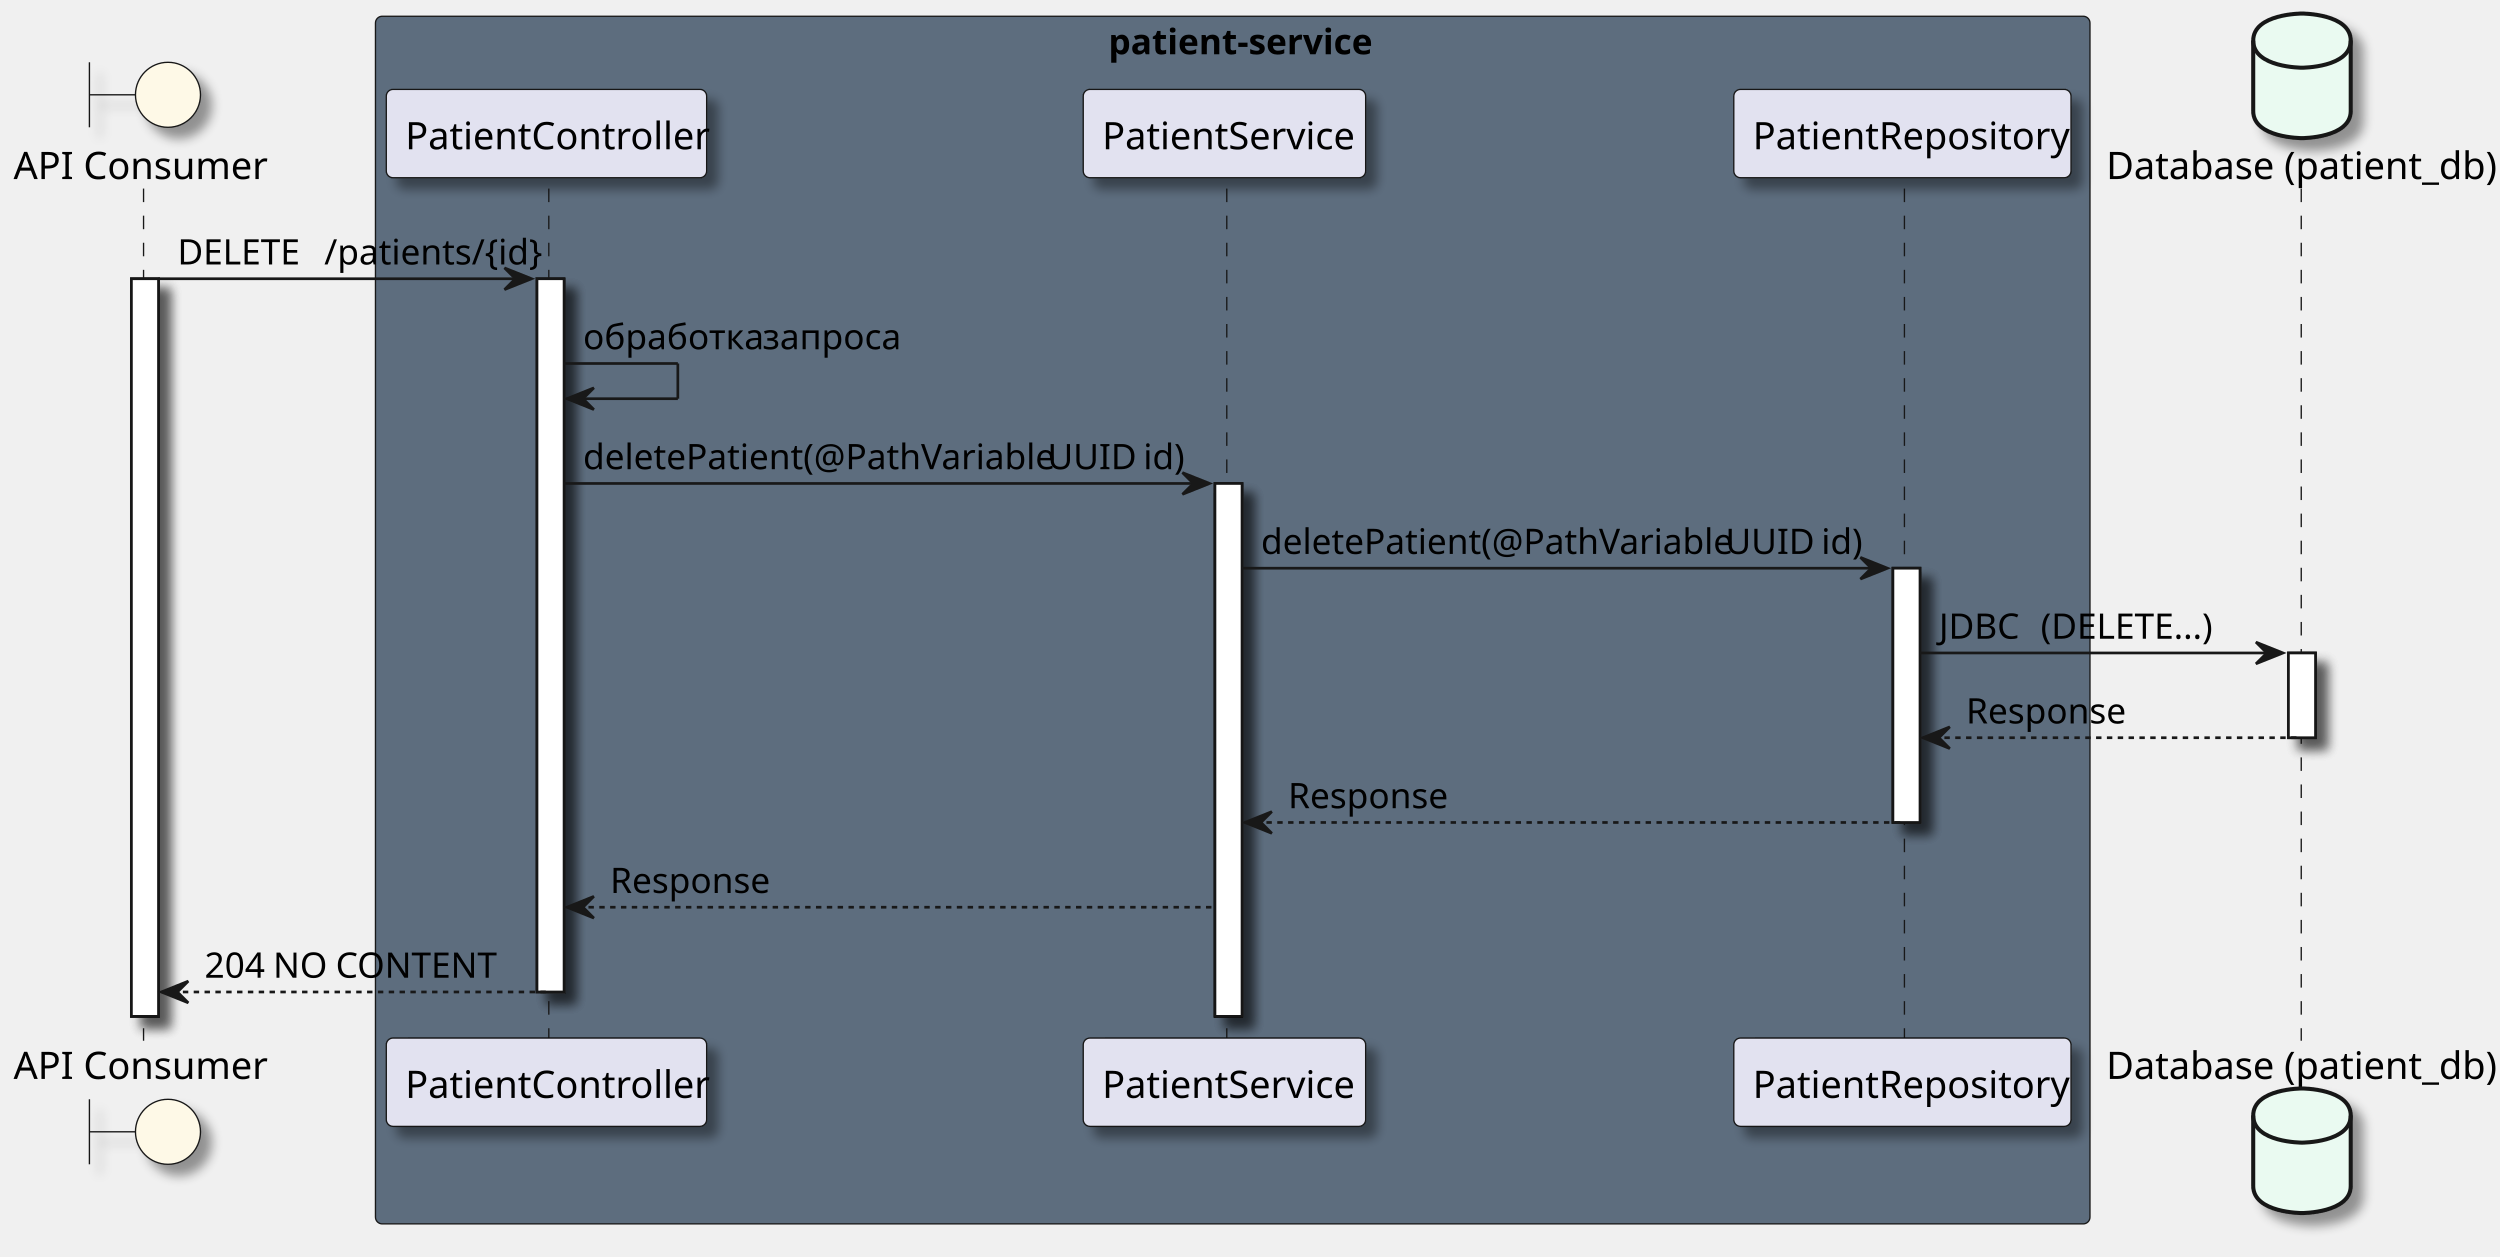
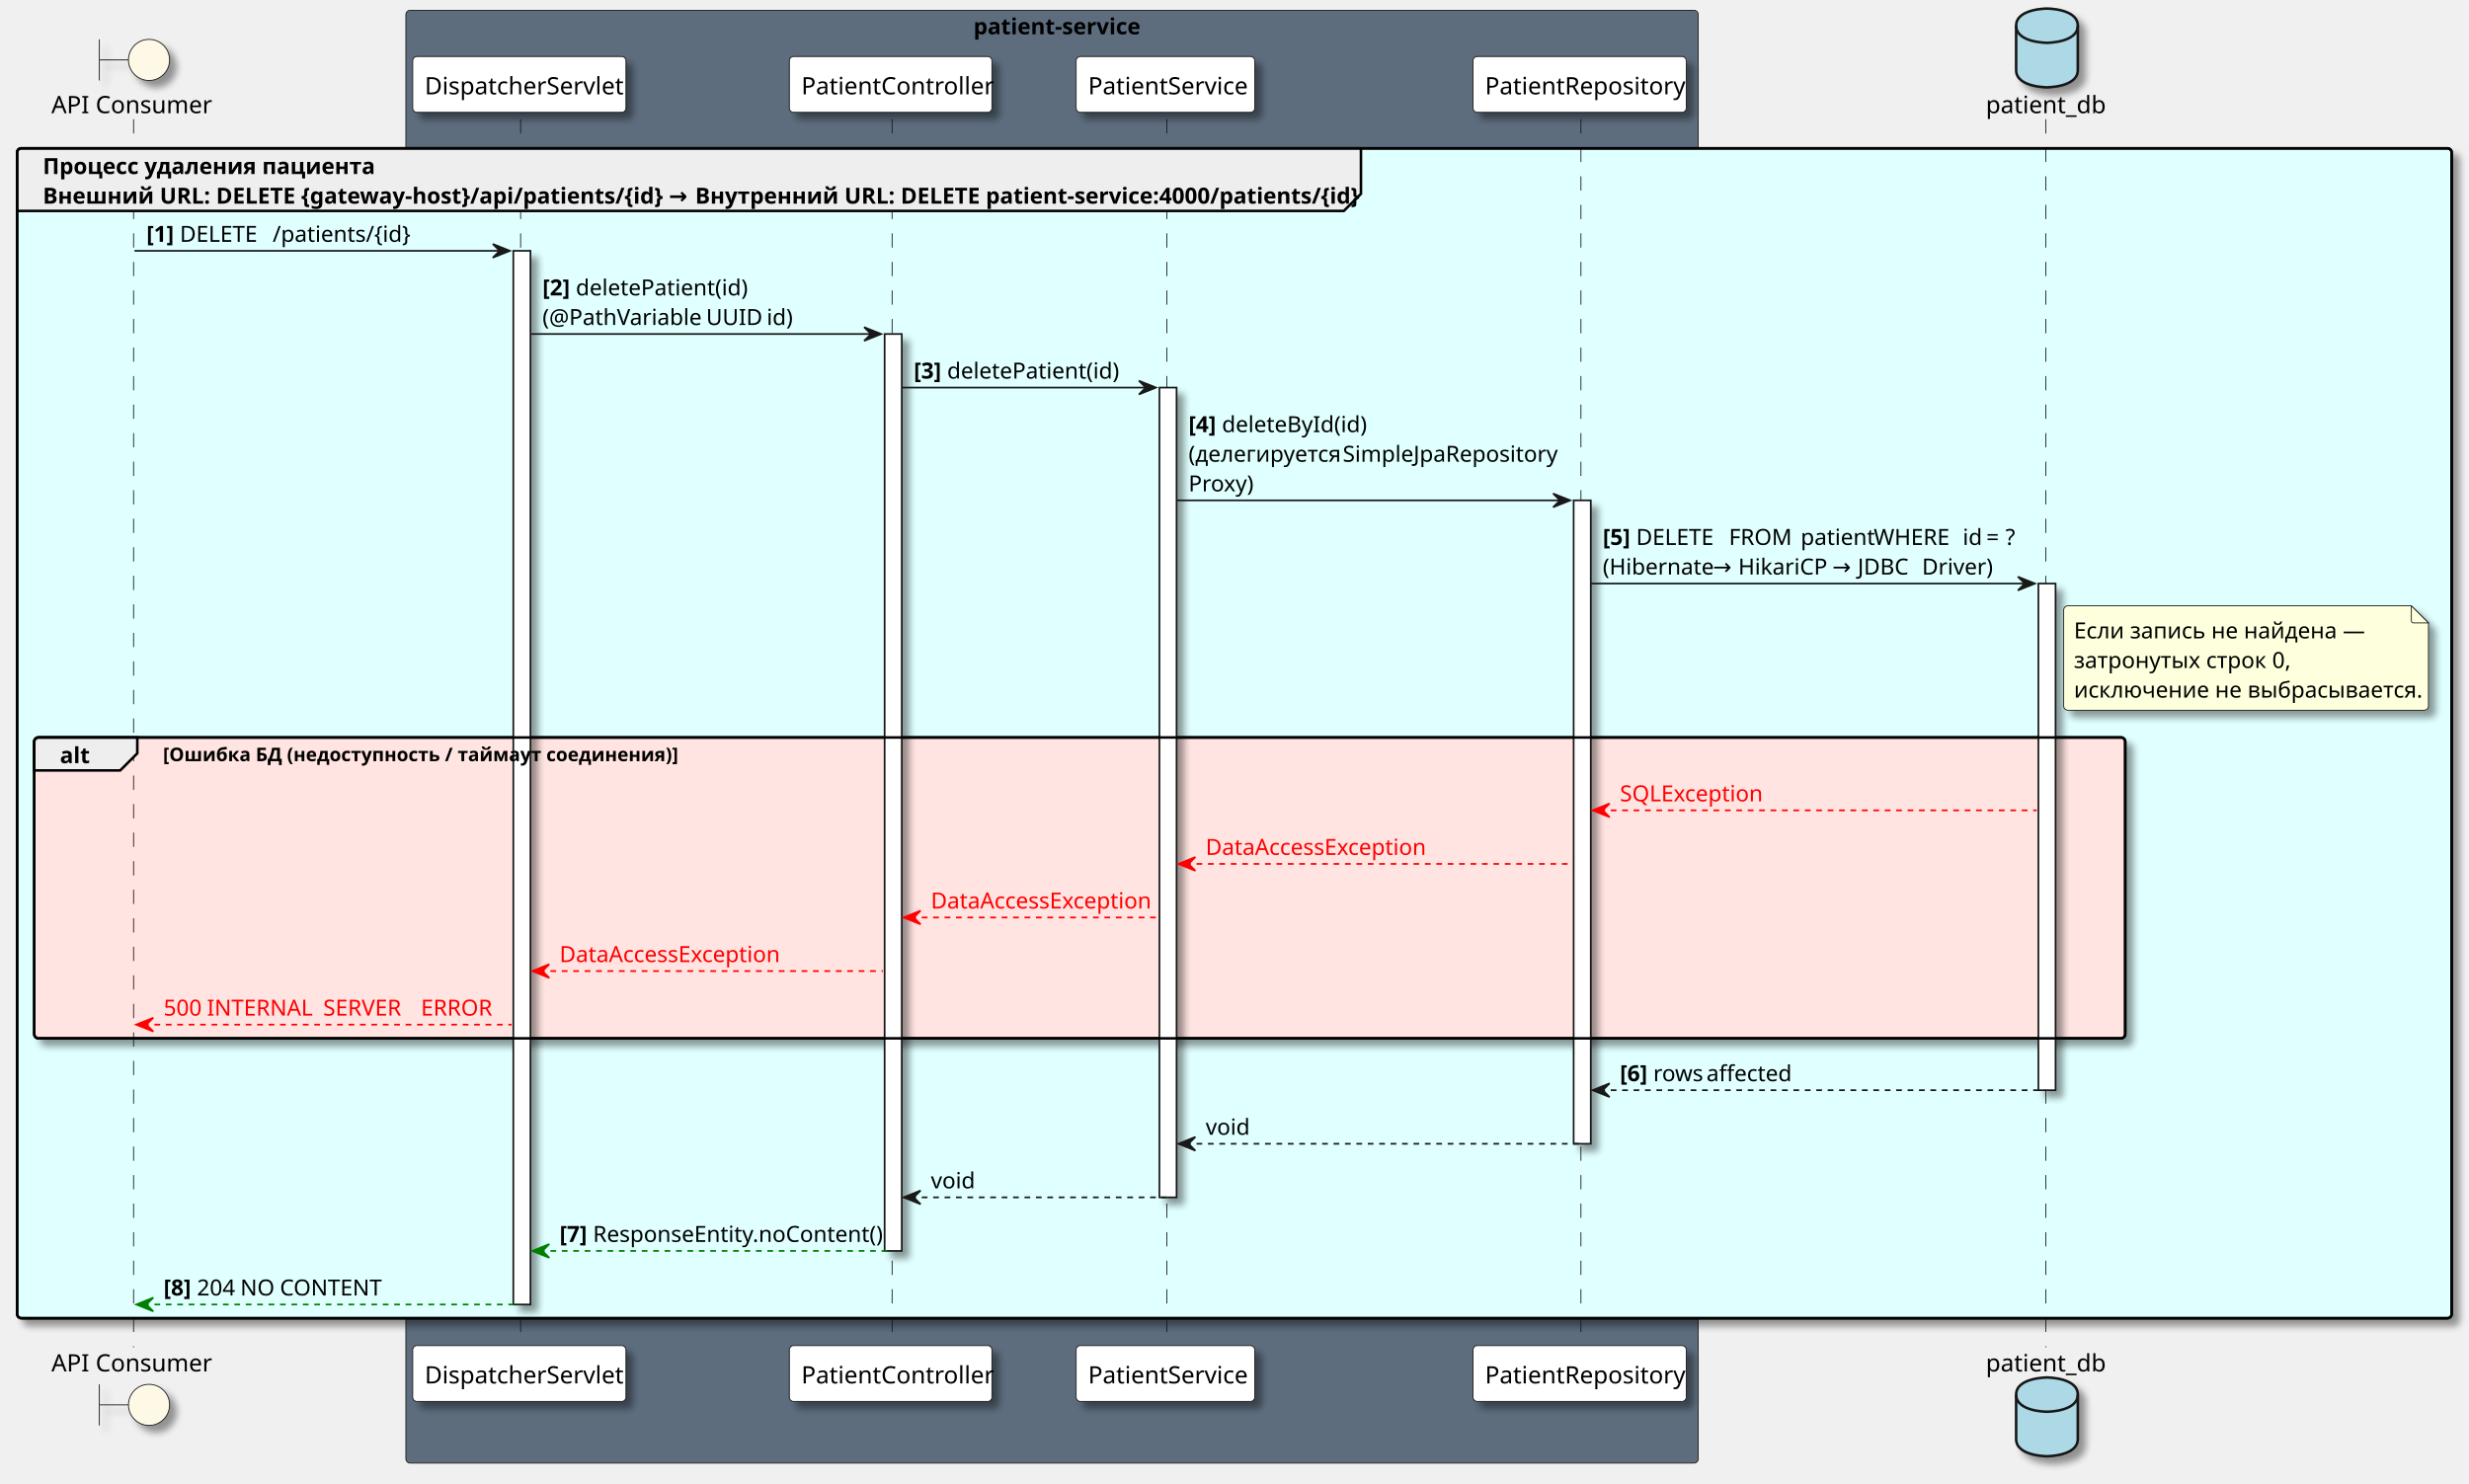
- <svg xmlns="http://www.w3.org/2000/svg" contentStyleType="text/css" height="464px" preserveAspectRatio="none" style="width:923px;height:464px;background:#FFFFFF;" version="1.1" viewBox="0 0 923 464" width="923px" zoomAndPan="magnify">
+ <svg xmlns="http://www.w3.org/2000/svg" contentStyleType="text/css" height="520.2px" preserveAspectRatio="none" style="width:865px;height:520px;background:#FFFFFF;" version="1.1" viewBox="0 0 865 520" width="865.8px" zoomAndPan="magnify">
  <defs>
-     <filter height="300%" id="fny48k5fad1ir" width="300%" x="-1" y="-1">
-       <feGaussianBlur result="blurOut" stdDeviation="2.0" />
+     <filter height="300%" id="f1sd7myc9vm8su" width="300%" x="-1" y="-1">
+       <feGaussianBlur result="blurOut" stdDeviation="1.2" />
      <feColorMatrix in="blurOut" result="blurOut2" type="matrix" values="0 0 0 0 0 0 0 0 0 0 0 0 0 0 0 0 0 0 .4 0" />
-       <feOffset dx="4.0" dy="4.0" in="blurOut2" result="blurOut3" />
+       <feOffset dx="2.4" dy="2.4" in="blurOut2" result="blurOut3" />
      <feBlend in="SourceGraphic" in2="blurOut3" mode="normal" />
    </filter>
  </defs>
  <g>
-     <rect fill="#5D6D7E" height="445.861" rx="2.5" ry="2.5" style="stroke:#181818;stroke-width:0.5;" width="632.999" x="138.62" y="6" />
-     <text fill="#000000" font-family="sans-serif" font-size="13" font-weight="bold" lengthAdjust="spacing" textLength="91.762" x="409.238" y="20.028">patient-service</text>
-     <rect fill="#FFFFFF" filter="url(#fny48k5fad1ir)" height="272.328" style="stroke:#181818;stroke-width:1.0;" width="10" x="48.517" y="102.912" />
-     <rect fill="#FFFFFF" filter="url(#fny48k5fad1ir)" height="263.328" style="stroke:#181818;stroke-width:1.0;" width="10" x="198.258" y="102.912" />
-     <rect fill="#FFFFFF" filter="url(#fny48k5fad1ir)" height="196.746" style="stroke:#181818;stroke-width:1.0;" width="10" x="448.562" y="178.494" />
-     <rect fill="#FFFFFF" filter="url(#fny48k5fad1ir)" height="93.873" style="stroke:#181818;stroke-width:1.0;" width="10" x="698.867" y="209.785" />
-     <rect fill="#FFFFFF" filter="url(#fny48k5fad1ir)" height="31.291" style="stroke:#181818;stroke-width:1.0;" width="10" x="844.887" y="241.076" />
-     <line style="stroke:#181818;stroke-width:0.5;stroke-dasharray:5.0,5.0;" x1="53" x2="53" y1="69.621" y2="384.24" />
-     <line style="stroke:#181818;stroke-width:0.5;stroke-dasharray:5.0,5.0;" x1="202.62" x2="202.62" y1="69.621" y2="384.24" />
-     <line style="stroke:#181818;stroke-width:0.5;stroke-dasharray:5.0,5.0;" x1="452.928" x2="452.928" y1="69.621" y2="384.24" />
-     <line style="stroke:#181818;stroke-width:0.5;stroke-dasharray:5.0,5.0;" x1="703.116" x2="703.116" y1="69.621" y2="384.24" />
-     <line style="stroke:#181818;stroke-width:0.5;stroke-dasharray:5.0,5.0;" x1="849.619" x2="849.619" y1="69.621" y2="384.24" />
-     <text fill="#000000" font-family="sans-serif" font-size="14" lengthAdjust="spacing" textLength="91.034" x="5" y="66.107">API Consumer</text>
-     <path d="M33.017,23 L33.017,47 M33.017,35 L50.017,35 " fill="none" filter="url(#fny48k5fad1ir)" style="stroke:#181818;stroke-width:0.5;" />
-     <ellipse cx="62.017" cy="35" fill="#FEF9E7" filter="url(#fny48k5fad1ir)" rx="12" ry="12" style="stroke:#181818;stroke-width:0.5;" />
-     <text fill="#000000" font-family="sans-serif" font-size="14" lengthAdjust="spacing" textLength="91.034" x="5" y="398.348">API Consumer</text>
-     <path d="M33.017,405.861 L33.017,429.861 M33.017,417.861 L50.017,417.861 " fill="none" filter="url(#fny48k5fad1ir)" style="stroke:#181818;stroke-width:0.5;" />
-     <ellipse cx="62.017" cy="417.861" fill="#FEF9E7" filter="url(#fny48k5fad1ir)" rx="12" ry="12" style="stroke:#181818;stroke-width:0.5;" />
-     <rect fill="#E2E2F0" filter="url(#fny48k5fad1ir)" height="32.621" rx="2.5" ry="2.5" style="stroke:#181818;stroke-width:0.5;" width="118.275" x="142.62" y="33" />
-     <text fill="#000000" font-family="sans-serif" font-size="14" lengthAdjust="spacing" textLength="104.275" x="149.62" y="55.107">PatientController</text>
-     <rect fill="#E2E2F0" filter="url(#fny48k5fad1ir)" height="32.621" rx="2.5" ry="2.5" style="stroke:#181818;stroke-width:0.5;" width="118.275" x="142.62" y="383.24" />
-     <text fill="#000000" font-family="sans-serif" font-size="14" lengthAdjust="spacing" textLength="104.275" x="149.62" y="405.348">PatientController</text>
-     <rect fill="#E2E2F0" filter="url(#fny48k5fad1ir)" height="32.621" rx="2.5" ry="2.5" style="stroke:#181818;stroke-width:0.5;" width="104.269" x="399.928" y="33" />
-     <text fill="#000000" font-family="sans-serif" font-size="14" lengthAdjust="spacing" textLength="90.269" x="406.928" y="55.107">PatientService</text>
-     <rect fill="#E2E2F0" filter="url(#fny48k5fad1ir)" height="32.621" rx="2.5" ry="2.5" style="stroke:#181818;stroke-width:0.5;" width="104.269" x="399.928" y="383.24" />
-     <text fill="#000000" font-family="sans-serif" font-size="14" lengthAdjust="spacing" textLength="90.269" x="406.928" y="405.348">PatientService</text>
-     <rect fill="#E2E2F0" filter="url(#fny48k5fad1ir)" height="32.621" rx="2.5" ry="2.5" style="stroke:#181818;stroke-width:0.5;" width="124.503" x="640.116" y="33" />
-     <text fill="#000000" font-family="sans-serif" font-size="14" lengthAdjust="spacing" textLength="110.503" x="647.116" y="55.107">PatientRepository</text>
-     <rect fill="#E2E2F0" filter="url(#fny48k5fad1ir)" height="32.621" rx="2.5" ry="2.5" style="stroke:#181818;stroke-width:0.5;" width="124.503" x="640.116" y="383.24" />
-     <text fill="#000000" font-family="sans-serif" font-size="14" lengthAdjust="spacing" textLength="110.503" x="647.116" y="405.348">PatientRepository</text>
-     <text fill="#000000" font-family="sans-serif" font-size="14" lengthAdjust="spacing" textLength="138.537" x="777.619" y="66.107">Database (patient_db)</text>
-     <path d="M831.887,15 C831.887,5 849.887,5 849.887,5 C849.887,5 867.887,5 867.887,15 L867.887,41 C867.887,51 849.887,51 849.887,51 C849.887,51 831.887,51 831.887,41 L831.887,15 " fill="#EAFAF1" filter="url(#fny48k5fad1ir)" style="stroke:#181818;stroke-width:1.5;" />
-     <path d="M831.887,15 C831.887,25 849.887,25 849.887,25 C849.887,25 867.887,25 867.887,15 " fill="none" style="stroke:#181818;stroke-width:1.5;" />
-     <text fill="#000000" font-family="sans-serif" font-size="14" lengthAdjust="spacing" textLength="138.537" x="777.619" y="398.348">Database (patient_db)</text>
-     <path d="M831.887,411.861 C831.887,401.861 849.887,401.861 849.887,401.861 C849.887,401.861 867.887,401.861 867.887,411.861 L867.887,437.861 C867.887,447.861 849.887,447.861 849.887,447.861 C849.887,447.861 831.887,447.861 831.887,437.861 L831.887,411.861 " fill="#EAFAF1" filter="url(#fny48k5fad1ir)" style="stroke:#181818;stroke-width:1.5;" />
-     <path d="M831.887,411.861 C831.887,421.861 849.887,421.861 849.887,421.861 C849.887,421.861 867.887,421.861 867.887,411.861 " fill="none" style="stroke:#181818;stroke-width:1.5;" />
-     <rect fill="#FFFFFF" filter="url(#fny48k5fad1ir)" height="272.328" style="stroke:#181818;stroke-width:1.0;" width="10" x="48.517" y="102.912" />
-     <rect fill="#FFFFFF" filter="url(#fny48k5fad1ir)" height="263.328" style="stroke:#181818;stroke-width:1.0;" width="10" x="198.258" y="102.912" />
-     <rect fill="#FFFFFF" filter="url(#fny48k5fad1ir)" height="196.746" style="stroke:#181818;stroke-width:1.0;" width="10" x="448.562" y="178.494" />
-     <rect fill="#FFFFFF" filter="url(#fny48k5fad1ir)" height="93.873" style="stroke:#181818;stroke-width:1.0;" width="10" x="698.867" y="209.785" />
-     <rect fill="#FFFFFF" filter="url(#fny48k5fad1ir)" height="31.291" style="stroke:#181818;stroke-width:1.0;" width="10" x="844.887" y="241.076" />
-     <polygon fill="#181818" points="186.258,98.912,196.258,102.912,186.258,106.912,190.258,102.912" style="stroke:#181818;stroke-width:1.0;" />
-     <line style="stroke:#181818;stroke-width:1.0;" x1="58.517" x2="192.258" y1="102.912" y2="102.912" />
-     <text fill="#000000" font-family="sans-serif" font-size="13" lengthAdjust="spacing" textLength="50.572" x="65.517" y="97.649">DELETE</text>
-     <text fill="#000000" font-family="sans-serif" font-size="13" lengthAdjust="spacing" textLength="3.612" x="116.089" y="97.649"> </text>
-     <text fill="#000000" font-family="sans-serif" font-size="13" lengthAdjust="spacing" textLength="71.557" x="119.701" y="97.649">/patients/{id}</text>
-     <line style="stroke:#181818;stroke-width:1.0;" x1="208.258" x2="250.258" y1="134.203" y2="134.203" />
-     <line style="stroke:#181818;stroke-width:1.0;" x1="250.258" x2="250.258" y1="134.203" y2="147.203" />
-     <line style="stroke:#181818;stroke-width:1.0;" x1="209.258" x2="250.258" y1="147.203" y2="147.203" />
-     <polygon fill="#181818" points="219.258,143.203,209.258,147.203,219.258,151.203,215.258,147.203" style="stroke:#181818;stroke-width:1.0;" />
-     <text fill="#000000" font-family="sans-serif" font-size="13" lengthAdjust="spacing" textLength="62.683" x="215.258" y="128.94">обработка</text>
-     <text fill="#000000" font-family="sans-serif" font-size="13" lengthAdjust="spacing" textLength="3.612" x="277.941" y="128.94"> </text>
-     <text fill="#000000" font-family="sans-serif" font-size="13" lengthAdjust="spacing" textLength="48.42" x="281.553" y="128.94">запроса</text>
-     <polygon fill="#181818" points="436.562,174.494,446.562,178.494,436.562,182.494,440.562,178.494" style="stroke:#181818;stroke-width:1.0;" />
-     <line style="stroke:#181818;stroke-width:1.0;" x1="208.258" x2="442.562" y1="178.494" y2="178.494" />
-     <text fill="#000000" font-family="sans-serif" font-size="13" lengthAdjust="spacing" textLength="167.857" x="215.258" y="173.231">deletePatient(@PathVariable</text>
-     <text fill="#000000" font-family="sans-serif" font-size="13" lengthAdjust="spacing" textLength="3.612" x="383.115" y="173.231"> </text>
-     <text fill="#000000" font-family="sans-serif" font-size="13" lengthAdjust="spacing" textLength="31.776" x="386.727" y="173.231">UUID</text>
-     <text fill="#000000" font-family="sans-serif" font-size="13" lengthAdjust="spacing" textLength="3.612" x="418.503" y="173.231"> </text>
-     <text fill="#000000" font-family="sans-serif" font-size="13" lengthAdjust="spacing" textLength="14.447" x="422.115" y="173.231">id)</text>
-     <polygon fill="#181818" points="686.867,205.785,696.867,209.785,686.867,213.785,690.867,209.785" style="stroke:#181818;stroke-width:1.0;" />
-     <line style="stroke:#181818;stroke-width:1.0;" x1="458.562" x2="692.867" y1="209.785" y2="209.785" />
-     <text fill="#000000" font-family="sans-serif" font-size="13" lengthAdjust="spacing" textLength="167.857" x="465.562" y="204.523">deletePatient(@PathVariable</text>
-     <text fill="#000000" font-family="sans-serif" font-size="13" lengthAdjust="spacing" textLength="3.612" x="633.42" y="204.523"> </text>
-     <text fill="#000000" font-family="sans-serif" font-size="13" lengthAdjust="spacing" textLength="31.776" x="637.032" y="204.523">UUID</text>
-     <text fill="#000000" font-family="sans-serif" font-size="13" lengthAdjust="spacing" textLength="3.612" x="668.808" y="204.523"> </text>
-     <text fill="#000000" font-family="sans-serif" font-size="13" lengthAdjust="spacing" textLength="14.447" x="672.42" y="204.523">id)</text>
-     <polygon fill="#181818" points="832.887,237.076,842.887,241.076,832.887,245.076,836.887,241.076" style="stroke:#181818;stroke-width:1.0;" />
-     <line style="stroke:#181818;stroke-width:1.0;" x1="708.867" x2="838.887" y1="241.076" y2="241.076" />
-     <text fill="#000000" font-family="sans-serif" font-size="13" lengthAdjust="spacing" textLength="33.947" x="715.867" y="235.814">JDBC</text>
-     <text fill="#000000" font-family="sans-serif" font-size="13" lengthAdjust="spacing" textLength="3.612" x="749.814" y="235.814"> </text>
-     <text fill="#000000" font-family="sans-serif" font-size="13" lengthAdjust="spacing" textLength="70.065" x="753.426" y="235.814">(DELETE...)</text>
-     <polygon fill="#181818" points="719.867,268.367,709.867,272.367,719.867,276.367,715.867,272.367" style="stroke:#181818;stroke-width:1.0;" />
-     <line style="stroke:#181818;stroke-width:1.0;stroke-dasharray:2.0,2.0;" x1="713.867" x2="848.887" y1="272.367" y2="272.367" />
-     <text fill="#000000" font-family="sans-serif" font-size="13" lengthAdjust="spacing" textLength="58.538" x="725.867" y="267.104">Response</text>
-     <polygon fill="#181818" points="469.562,299.658,459.562,303.658,469.562,307.658,465.562,303.658" style="stroke:#181818;stroke-width:1.0;" />
-     <line style="stroke:#181818;stroke-width:1.0;stroke-dasharray:2.0,2.0;" x1="463.562" x2="702.867" y1="303.658" y2="303.658" />
-     <text fill="#000000" font-family="sans-serif" font-size="13" lengthAdjust="spacing" textLength="58.538" x="475.562" y="298.396">Response</text>
-     <polygon fill="#181818" points="219.258,330.949,209.258,334.949,219.258,338.949,215.258,334.949" style="stroke:#181818;stroke-width:1.0;" />
-     <line style="stroke:#181818;stroke-width:1.0;stroke-dasharray:2.0,2.0;" x1="213.258" x2="447.562" y1="334.949" y2="334.949" />
-     <text fill="#000000" font-family="sans-serif" font-size="13" lengthAdjust="spacing" textLength="58.538" x="225.258" y="329.687">Response</text>
-     <polygon fill="#181818" points="69.517,362.24,59.517,366.24,69.517,370.24,65.517,366.24" style="stroke:#181818;stroke-width:1.0;" />
-     <line style="stroke:#181818;stroke-width:1.0;stroke-dasharray:2.0,2.0;" x1="63.517" x2="202.258" y1="366.24" y2="366.24" />
-     <text fill="#000000" font-family="sans-serif" font-size="13" lengthAdjust="spacing" textLength="21.69" x="75.517" y="360.978">204</text>
-     <text fill="#000000" font-family="sans-serif" font-size="13" lengthAdjust="spacing" textLength="3.612" x="97.207" y="360.978"> </text>
-     <text fill="#000000" font-family="sans-serif" font-size="13" lengthAdjust="spacing" textLength="19.5" x="100.819" y="360.978">NO</text>
-     <text fill="#000000" font-family="sans-serif" font-size="13" lengthAdjust="spacing" textLength="3.612" x="120.319" y="360.978"> </text>
-     <text fill="#000000" font-family="sans-serif" font-size="13" lengthAdjust="spacing" textLength="62.829" x="123.931" y="360.978">CONTENT</text>
+     <rect fill="#5D6D7E" height="509.111" rx="1.5" ry="1.5" style="stroke:#181818;stroke-width:0.3;" width="452.774" x="142.196" y="3.6" />
+     <text fill="#000000" font-family="sans-serif" font-size="7.8" font-weight="bold" lengthAdjust="spacing" textLength="55.057" x="341.055" y="12.017">patient-service</text>
+     <rect fill="#FFFFFF" filter="url(#f1sd7myc9vm8su)" height="369.241" style="stroke:#181818;stroke-width:0.6;" width="6" x="179.843" y="87.897" />
+     <rect fill="#FFFFFF" filter="url(#f1sd7myc9vm8su)" height="321.318" style="stroke:#181818;stroke-width:0.6;" width="6" x="309.931" y="117.046" />
+     <rect fill="#FFFFFF" filter="url(#f1sd7myc9vm8su)" height="283.768" style="stroke:#181818;stroke-width:0.6;" width="6" x="406.202" y="135.82" />
+     <rect fill="#FFFFFF" filter="url(#f1sd7myc9vm8su)" height="225.47" style="stroke:#181818;stroke-width:0.6;" width="6" x="551.319" y="175.344" />
+     <rect fill="#FFFFFF" filter="url(#f1sd7myc9vm8su)" height="177.546" style="stroke:#181818;stroke-width:0.6;" width="6" x="714.143" y="204.493" />
+     <rect fill="#E0FFFF" filter="url(#f1sd7myc9vm8su)" height="409.965" rx="1.5" ry="1.5" style="stroke:#000000;stroke-width:0.9;" width="852.938" x="6" y="51.973" />
+     <rect fill="#FFE4E1" filter="url(#f1sd7myc9vm8su)" height="105.448" rx="1.5" ry="1.5" style="stroke:#000000;stroke-width:0.9;" width="732.56" x="12" y="258.417" />
+     <line style="stroke:#181818;stroke-width:0.3;stroke-dasharray:5.0,5.0;" x1="46.8" x2="46.8" y1="41.773" y2="472.138" />
+     <line style="stroke:#181818;stroke-width:0.3;stroke-dasharray:5.0,5.0;" x1="182.397" x2="182.397" y1="41.773" y2="472.138" />
+     <line style="stroke:#181818;stroke-width:0.3;stroke-dasharray:5.0,5.0;" x1="312.548" x2="312.548" y1="41.773" y2="472.138" />
+     <line style="stroke:#181818;stroke-width:0.3;stroke-dasharray:5.0,5.0;" x1="408.821" x2="408.821" y1="41.773" y2="472.138" />
+     <line style="stroke:#181818;stroke-width:0.3;stroke-dasharray:5.0,5.0;" x1="553.868" x2="553.868" y1="41.773" y2="472.138" />
+     <line style="stroke:#181818;stroke-width:0.3;stroke-dasharray:5.0,5.0;" x1="716.725" x2="716.725" y1="41.773" y2="472.138" />
+     <text fill="#000000" font-family="sans-serif" font-size="8.4" lengthAdjust="spacing" textLength="54.62" x="18" y="39.664">API Consumer</text>
+     <path d="M34.81,13.8 L34.81,28.2 M34.81,21 L45.01,21 " fill="none" filter="url(#f1sd7myc9vm8su)" style="stroke:#181818;stroke-width:0.3;" />
+     <ellipse cx="52.21" cy="21" fill="#FEF9E7" filter="url(#f1sd7myc9vm8su)" rx="7.2" ry="7.2" style="stroke:#181818;stroke-width:0.3;" />
+     <text fill="#000000" font-family="sans-serif" font-size="8.4" lengthAdjust="spacing" textLength="54.62" x="18" y="480.602">API Consumer</text>
+     <path d="M34.81,485.111 L34.81,499.51 M34.81,492.31 L45.01,492.31 " fill="none" filter="url(#f1sd7myc9vm8su)" style="stroke:#181818;stroke-width:0.3;" />
+     <ellipse cx="52.21" cy="492.31" fill="#FEF9E7" filter="url(#f1sd7myc9vm8su)" rx="7.2" ry="7.2" style="stroke:#181818;stroke-width:0.3;" />
+     <rect fill="#FFFFFF" filter="url(#f1sd7myc9vm8su)" height="19.573" rx="1.5" ry="1.5" style="stroke:#181818;stroke-width:0.3;" width="74.694" x="144.596" y="19.8" />
+     <text fill="#000000" font-family="sans-serif" font-size="8.4" lengthAdjust="spacing" textLength="66.294" x="148.797" y="33.065">DispatcherServlet</text>
+     <rect fill="#FFFFFF" filter="url(#f1sd7myc9vm8su)" height="19.573" rx="1.5" ry="1.5" style="stroke:#181818;stroke-width:0.3;" width="74.694" x="144.596" y="471.538" />
+     <text fill="#000000" font-family="sans-serif" font-size="8.4" lengthAdjust="spacing" textLength="66.294" x="148.797" y="484.802">DispatcherServlet</text>
+     <rect fill="#FFFFFF" filter="url(#f1sd7myc9vm8su)" height="19.573" rx="1.5" ry="1.5" style="stroke:#181818;stroke-width:0.3;" width="70.965" x="276.548" y="19.8" />
+     <text fill="#000000" font-family="sans-serif" font-size="8.4" lengthAdjust="spacing" textLength="62.565" x="280.748" y="33.065">PatientController</text>
+     <rect fill="#FFFFFF" filter="url(#f1sd7myc9vm8su)" height="19.573" rx="1.5" ry="1.5" style="stroke:#181818;stroke-width:0.3;" width="70.965" x="276.548" y="471.538" />
+     <text fill="#000000" font-family="sans-serif" font-size="8.4" lengthAdjust="spacing" textLength="62.565" x="280.748" y="484.802">PatientController</text>
+     <rect fill="#FFFFFF" filter="url(#f1sd7myc9vm8su)" height="19.573" rx="1.5" ry="1.5" style="stroke:#181818;stroke-width:0.3;" width="62.561" x="377.021" y="19.8" />
+     <text fill="#000000" font-family="sans-serif" font-size="8.4" lengthAdjust="spacing" textLength="54.161" x="381.221" y="33.065">PatientService</text>
+     <rect fill="#FFFFFF" filter="url(#f1sd7myc9vm8su)" height="19.573" rx="1.5" ry="1.5" style="stroke:#181818;stroke-width:0.3;" width="62.561" x="377.021" y="471.538" />
+     <text fill="#000000" font-family="sans-serif" font-size="8.4" lengthAdjust="spacing" textLength="54.161" x="381.221" y="484.802">PatientService</text>
+     <rect fill="#FFFFFF" filter="url(#f1sd7myc9vm8su)" height="19.573" rx="1.5" ry="1.5" style="stroke:#181818;stroke-width:0.3;" width="74.702" x="516.068" y="19.8" />
+     <text fill="#000000" font-family="sans-serif" font-size="8.4" lengthAdjust="spacing" textLength="66.302" x="520.268" y="33.065">PatientRepository</text>
+     <rect fill="#FFFFFF" filter="url(#f1sd7myc9vm8su)" height="19.573" rx="1.5" ry="1.5" style="stroke:#181818;stroke-width:0.3;" width="74.702" x="516.068" y="471.538" />
+     <text fill="#000000" font-family="sans-serif" font-size="8.4" lengthAdjust="spacing" textLength="66.302" x="520.268" y="484.802">PatientRepository</text>
+     <text fill="#000000" font-family="sans-serif" font-size="8.4" lengthAdjust="spacing" textLength="39.236" x="695.725" y="39.664">patient_db</text>
+     <path d="M706.343,9 C706.343,3 717.143,3 717.143,3 C717.143,3 727.943,3 727.943,9 L727.943,24.6 C727.943,30.6 717.143,30.6 717.143,30.6 C717.143,30.6 706.343,30.6 706.343,24.6 L706.343,9 " fill="#ADD8E6" filter="url(#f1sd7myc9vm8su)" style="stroke:#181818;stroke-width:0.9;" />
+     <path d="M706.343,9 C706.343,15 717.143,15 717.143,15 C717.143,15 727.943,15 727.943,9 " fill="none" style="stroke:#181818;stroke-width:0.9;" />
+     <text fill="#000000" font-family="sans-serif" font-size="8.4" lengthAdjust="spacing" textLength="39.236" x="695.725" y="480.602">patient_db</text>
+     <path d="M706.343,488.711 C706.343,482.711 717.143,482.711 717.143,482.711 C717.143,482.711 727.943,482.711 727.943,488.711 L727.943,504.31 C727.943,510.31 717.143,510.31 717.143,510.31 C717.143,510.31 706.343,510.31 706.343,504.31 L706.343,488.711 " fill="#ADD8E6" filter="url(#f1sd7myc9vm8su)" style="stroke:#181818;stroke-width:0.9;" />
+     <path d="M706.343,488.711 C706.343,494.711 717.143,494.711 717.143,494.711 C717.143,494.711 727.943,494.711 727.943,488.711 " fill="none" style="stroke:#181818;stroke-width:0.9;" />
+     <rect fill="#FFFFFF" filter="url(#f1sd7myc9vm8su)" height="369.241" style="stroke:#181818;stroke-width:0.6;" width="6" x="179.843" y="87.897" />
+     <rect fill="#FFFFFF" filter="url(#f1sd7myc9vm8su)" height="321.318" style="stroke:#181818;stroke-width:0.6;" width="6" x="309.931" y="117.046" />
+     <rect fill="#FFFFFF" filter="url(#f1sd7myc9vm8su)" height="283.768" style="stroke:#181818;stroke-width:0.6;" width="6" x="406.202" y="135.82" />
+     <rect fill="#FFFFFF" filter="url(#f1sd7myc9vm8su)" height="225.47" style="stroke:#181818;stroke-width:0.6;" width="6" x="551.319" y="175.344" />
+     <rect fill="#FFFFFF" filter="url(#f1sd7myc9vm8su)" height="177.546" style="stroke:#181818;stroke-width:0.6;" width="6" x="714.143" y="204.493" />
+     <path d="M7.5,51.973 L476.804,51.973 L476.804,67.922 L470.804,73.922 L6,73.922 L6,53.473 A1.5,1.5 0 0 1 7.5,51.973 " fill="#EEEEEE" style="stroke:#000000;stroke-width:0.9;" />
+     <rect fill="none" height="409.965" rx="1.5" ry="1.5" style="stroke:#000000;stroke-width:0.9;" width="852.938" x="6" y="51.973" />
+     <text fill="#000000" font-family="sans-serif" font-size="7.8" font-weight="bold" lengthAdjust="spacing" textLength="110.103" x="15" y="60.99">Процесс удаления пациента</text>
+     <text fill="#000000" font-family="sans-serif" font-size="7.8" font-weight="bold" lengthAdjust="spacing" textLength="443.804" x="15" y="71.364">Внешний URL: DELETE {gateway-host}/api/patients/{id} → Внутренний URL: DELETE patient-service:4000/patients/{id}</text>
+     <polygon fill="#181818" points="172.643,85.496,178.643,87.897,172.643,90.296,175.043,87.897" style="stroke:#181818;stroke-width:0.6;" />
+     <line style="stroke:#181818;stroke-width:0.6;" x1="47.11" x2="176.243" y1="87.897" y2="87.897" />
+     <text fill="#000000" font-family="sans-serif" font-size="7.8" font-weight="bold" lengthAdjust="spacing" textLength="9.533" x="51.31" y="84.739">[1]</text>
+     <text fill="#000000" font-family="sans-serif" font-size="7.8" lengthAdjust="spacing" textLength="2.167" x="60.843" y="84.739"> </text>
+     <text fill="#000000" font-family="sans-serif" font-size="7.8" lengthAdjust="spacing" textLength="30.343" x="63.01" y="84.739">DELETE</text>
+     <text fill="#000000" font-family="sans-serif" font-size="7.8" lengthAdjust="spacing" textLength="2.167" x="93.353" y="84.739"> </text>
+     <text fill="#000000" font-family="sans-serif" font-size="7.8" lengthAdjust="spacing" textLength="42.934" x="95.52" y="84.739">/patients/{id}</text>
+     <polygon fill="#181818" points="302.731,114.646,308.731,117.046,302.731,119.446,305.131,117.046" style="stroke:#181818;stroke-width:0.6;" />
+     <line style="stroke:#181818;stroke-width:0.6;" x1="185.843" x2="306.331" y1="117.046" y2="117.046" />
+     <text fill="#000000" font-family="sans-serif" font-size="7.8" font-weight="bold" lengthAdjust="spacing" textLength="9.533" x="190.043" y="103.513">[2]</text>
+     <text fill="#000000" font-family="sans-serif" font-size="7.8" lengthAdjust="spacing" textLength="2.167" x="199.576" y="103.513"> </text>
+     <text fill="#000000" font-family="sans-serif" font-size="7.8" lengthAdjust="spacing" textLength="56.801" x="201.743" y="103.513">deletePatient(id)</text>
+     <text fill="#000000" font-family="sans-serif" font-size="7.8" lengthAdjust="spacing" textLength="55.179" x="190.043" y="113.888">(@PathVariable</text>
+     <text fill="#000000" font-family="sans-serif" font-size="7.8" lengthAdjust="spacing" textLength="2.167" x="245.222" y="113.888"> </text>
+     <text fill="#000000" font-family="sans-serif" font-size="7.8" lengthAdjust="spacing" textLength="19.066" x="247.389" y="113.888">UUID</text>
+     <text fill="#000000" font-family="sans-serif" font-size="7.8" lengthAdjust="spacing" textLength="2.167" x="266.455" y="113.888"> </text>
+     <text fill="#000000" font-family="sans-serif" font-size="7.8" lengthAdjust="spacing" textLength="8.668" x="268.622" y="113.888">id)</text>
+     <polygon fill="#181818" points="399.002,133.42,405.002,135.82,399.002,138.22,401.402,135.82" style="stroke:#181818;stroke-width:0.6;" />
+     <line style="stroke:#181818;stroke-width:0.6;" x1="315.931" x2="402.602" y1="135.82" y2="135.82" />
+     <text fill="#000000" font-family="sans-serif" font-size="7.8" font-weight="bold" lengthAdjust="spacing" textLength="9.533" x="320.131" y="132.663">[3]</text>
+     <text fill="#000000" font-family="sans-serif" font-size="7.8" lengthAdjust="spacing" textLength="2.167" x="329.664" y="132.663"> </text>
+     <text fill="#000000" font-family="sans-serif" font-size="7.8" lengthAdjust="spacing" textLength="56.801" x="331.831" y="132.663">deletePatient(id)</text>
+     <polygon fill="#181818" points="544.119,172.944,550.119,175.344,544.119,177.744,546.519,175.344" style="stroke:#181818;stroke-width:0.6;" />
+     <line style="stroke:#181818;stroke-width:0.6;" x1="412.202" x2="547.719" y1="175.344" y2="175.344" />
+     <text fill="#000000" font-family="sans-serif" font-size="7.8" font-weight="bold" lengthAdjust="spacing" textLength="9.533" x="416.402" y="151.437">[4]</text>
+     <text fill="#000000" font-family="sans-serif" font-size="7.8" lengthAdjust="spacing" textLength="2.167" x="425.935" y="151.437"> </text>
+     <text fill="#000000" font-family="sans-serif" font-size="7.8" lengthAdjust="spacing" textLength="48.125" x="428.102" y="151.437">deleteById(id)</text>
+     <text fill="#000000" font-family="sans-serif" font-size="7.8" lengthAdjust="spacing" textLength="51.85" x="416.402" y="161.812">(делегируется</text>
+     <text fill="#000000" font-family="sans-serif" font-size="7.8" lengthAdjust="spacing" textLength="2.167" x="468.252" y="161.812"> </text>
+     <text fill="#000000" font-family="sans-serif" font-size="7.8" lengthAdjust="spacing" textLength="73.7" x="470.419" y="161.812">SimpleJpaRepository</text>
+     <text fill="#000000" font-family="sans-serif" font-size="7.8" lengthAdjust="spacing" textLength="22.535" x="416.402" y="172.186">Proxy)</text>
+     <polygon fill="#181818" points="706.943,202.093,712.943,204.493,706.943,206.893,709.343,204.493" style="stroke:#181818;stroke-width:0.6;" />
+     <line style="stroke:#181818;stroke-width:0.6;" x1="557.319" x2="710.543" y1="204.493" y2="204.493" />
+     <text fill="#000000" font-family="sans-serif" font-size="7.8" font-weight="bold" lengthAdjust="spacing" textLength="9.533" x="561.519" y="190.961">[5]</text>
+     <text fill="#000000" font-family="sans-serif" font-size="7.8" lengthAdjust="spacing" textLength="2.167" x="571.052" y="190.961"> </text>
+     <text fill="#000000" font-family="sans-serif" font-size="7.8" lengthAdjust="spacing" textLength="30.343" x="573.219" y="190.961">DELETE</text>
+     <text fill="#000000" font-family="sans-serif" font-size="7.8" lengthAdjust="spacing" textLength="2.167" x="603.562" y="190.961"> </text>
+     <text fill="#000000" font-family="sans-serif" font-size="7.8" lengthAdjust="spacing" textLength="22.962" x="605.729" y="190.961">FROM</text>
+     <text fill="#000000" font-family="sans-serif" font-size="7.8" lengthAdjust="spacing" textLength="2.167" x="628.691" y="190.961"> </text>
+     <text fill="#000000" font-family="sans-serif" font-size="7.8" lengthAdjust="spacing" textLength="23.419" x="630.858" y="190.961">patient</text>
+     <text fill="#000000" font-family="sans-serif" font-size="7.8" lengthAdjust="spacing" textLength="2.167" x="654.277" y="190.961"> </text>
+     <text fill="#000000" font-family="sans-serif" font-size="7.8" lengthAdjust="spacing" textLength="29.033" x="656.444" y="190.961">WHERE</text>
+     <text fill="#000000" font-family="sans-serif" font-size="7.8" lengthAdjust="spacing" textLength="2.167" x="685.477" y="190.961"> </text>
+     <text fill="#000000" font-family="sans-serif" font-size="7.8" lengthAdjust="spacing" textLength="6.071" x="687.644" y="190.961">id</text>
+     <text fill="#000000" font-family="sans-serif" font-size="7.8" lengthAdjust="spacing" textLength="2.167" x="693.715" y="190.961"> </text>
+     <text fill="#000000" font-family="sans-serif" font-size="7.8" lengthAdjust="spacing" textLength="4.555" x="695.883" y="190.961">=</text>
+     <text fill="#000000" font-family="sans-serif" font-size="7.8" lengthAdjust="spacing" textLength="2.167" x="700.438" y="190.961"> </text>
+     <text fill="#000000" font-family="sans-serif" font-size="7.8" lengthAdjust="spacing" textLength="4.338" x="702.605" y="190.961">?</text>
+     <text fill="#000000" font-family="sans-serif" font-size="7.8" lengthAdjust="spacing" textLength="36.418" x="561.519" y="201.336">(Hibernate</text>
+     <text fill="#000000" font-family="sans-serif" font-size="7.8" lengthAdjust="spacing" textLength="2.167" x="597.937" y="201.336"> </text>
+     <text fill="#000000" font-family="sans-serif" font-size="7.8" lengthAdjust="spacing" textLength="6.73" x="600.104" y="201.336">→</text>
+     <text fill="#000000" font-family="sans-serif" font-size="7.8" lengthAdjust="spacing" textLength="2.167" x="606.834" y="201.336"> </text>
+     <text fill="#000000" font-family="sans-serif" font-size="7.8" lengthAdjust="spacing" textLength="30.77" x="609.001" y="201.336">HikariCP</text>
+     <text fill="#000000" font-family="sans-serif" font-size="7.8" lengthAdjust="spacing" textLength="2.167" x="639.77" y="201.336"> </text>
+     <text fill="#000000" font-family="sans-serif" font-size="7.8" lengthAdjust="spacing" textLength="6.73" x="641.938" y="201.336">→</text>
+     <text fill="#000000" font-family="sans-serif" font-size="7.8" lengthAdjust="spacing" textLength="2.167" x="648.667" y="201.336"> </text>
+     <text fill="#000000" font-family="sans-serif" font-size="7.8" lengthAdjust="spacing" textLength="20.368" x="650.835" y="201.336">JDBC</text>
+     <text fill="#000000" font-family="sans-serif" font-size="7.8" lengthAdjust="spacing" textLength="2.167" x="671.203" y="201.336"> </text>
+     <text fill="#000000" font-family="sans-serif" font-size="7.8" lengthAdjust="spacing" textLength="23.396" x="673.37" y="201.336">Driver)</text>
+     <path d="M723,213.793 L723,247.393 A1.5,1.5 0 0 0 724.5,248.893 L849.3,248.893 A1.5,1.5 0 0 0 850.8,247.393 L850.8,218.293 L844.8,212.293 L724.5,212.293 A1.5,1.5 0 0 0 723,213.793 " fill="#FEFFDD" filter="url(#f1sd7myc9vm8su)" style="stroke:#181818;stroke-width:0.3;" />
+     <path d="M844.8,212.293 L844.8,217.543 A0.75,0.75 0 0 0 845.55,218.293 L850.8,218.293 L844.8,212.293 " fill="#FEFFDD" style="stroke:#181818;stroke-width:0.3;" />
+     <text fill="#000000" font-family="sans-serif" font-size="7.8" lengthAdjust="spacing" textLength="98.121" x="726.6" y="223.71">Если запись не найдена —</text>
+     <text fill="#000000" font-family="sans-serif" font-size="7.8" lengthAdjust="spacing" textLength="71.849" x="726.6" y="234.085">затронутых строк 0,</text>
+     <text fill="#000000" font-family="sans-serif" font-size="7.8" lengthAdjust="spacing" textLength="115.537" x="726.6" y="244.46">исключение не выбрасывается.</text>
+     <path d="M13.5,258.417 L48.102,258.417 L48.102,263.992 L42.102,269.992 L12,269.992 L12,259.917 A1.5,1.5 0 0 1 13.5,258.417 " fill="#EEEEEE" style="stroke:#000000;stroke-width:0.9;" />
+     <rect fill="none" height="105.448" rx="1.5" ry="1.5" style="stroke:#000000;stroke-width:0.9;" width="732.56" x="12" y="258.417" />
+     <text fill="#000000" font-family="sans-serif" font-size="7.8" font-weight="bold" lengthAdjust="spacing" textLength="9.102" x="21" y="267.434">alt</text>
+     <text fill="#000000" font-family="sans-serif" font-size="6.6" font-weight="bold" lengthAdjust="spacing" textLength="169.985" x="57.102" y="266.739">[Ошибка БД (недоступность / таймаут соединения)]</text>
+     <polygon fill="#FF0000" points="563.919,281.566,557.919,283.966,563.919,286.366,561.519,283.966" style="stroke:#FF0000;stroke-width:0.6;" />
+     <line style="stroke:#FF0000;stroke-width:0.6;stroke-dasharray:2.0,2.0;" x1="560.319" x2="713.543" y1="283.966" y2="283.966" />
+     <text fill="#FF0000" font-family="sans-serif" font-size="7.8" lengthAdjust="spacing" textLength="49.862" x="567.519" y="280.809">SQLException</text>
+     <polygon fill="#FF0000" points="418.802,300.341,412.802,302.741,418.802,305.141,416.402,302.741" style="stroke:#FF0000;stroke-width:0.6;" />
+     <line style="stroke:#FF0000;stroke-width:0.6;stroke-dasharray:2.0,2.0;" x1="415.202" x2="550.719" y1="302.741" y2="302.741" />
+     <text fill="#FF0000" font-family="sans-serif" font-size="7.8" lengthAdjust="spacing" textLength="75.871" x="422.402" y="299.583">DataAccessException</text>
+     <polygon fill="#FF0000" points="322.531,319.116,316.531,321.516,322.531,323.916,320.131,321.516" style="stroke:#FF0000;stroke-width:0.6;" />
+     <line style="stroke:#FF0000;stroke-width:0.6;stroke-dasharray:2.0,2.0;" x1="318.931" x2="405.602" y1="321.516" y2="321.516" />
+     <text fill="#FF0000" font-family="sans-serif" font-size="7.8" lengthAdjust="spacing" textLength="75.871" x="326.131" y="318.358">DataAccessException</text>
+     <polygon fill="#FF0000" points="192.443,337.89,186.443,340.29,192.443,342.69,190.043,340.29" style="stroke:#FF0000;stroke-width:0.6;" />
+     <line style="stroke:#FF0000;stroke-width:0.6;stroke-dasharray:2.0,2.0;" x1="188.843" x2="309.331" y1="340.29" y2="340.29" />
+     <text fill="#FF0000" font-family="sans-serif" font-size="7.8" lengthAdjust="spacing" textLength="75.871" x="196.043" y="337.133">DataAccessException</text>
+     <polygon fill="#FF0000" points="53.71,356.665,47.71,359.065,53.71,361.465,51.31,359.065" style="stroke:#FF0000;stroke-width:0.6;" />
+     <line style="stroke:#FF0000;stroke-width:0.6;stroke-dasharray:2.0,2.0;" x1="50.11" x2="179.243" y1="359.065" y2="359.065" />
+     <text fill="#FF0000" font-family="sans-serif" font-size="7.8" lengthAdjust="spacing" textLength="13.014" x="57.31" y="355.907">500</text>
+     <text fill="#FF0000" font-family="sans-serif" font-size="7.8" lengthAdjust="spacing" textLength="2.167" x="70.324" y="355.907"> </text>
+     <text fill="#FF0000" font-family="sans-serif" font-size="7.8" lengthAdjust="spacing" textLength="38.573" x="72.491" y="355.907">INTERNAL</text>
+     <text fill="#FF0000" font-family="sans-serif" font-size="7.8" lengthAdjust="spacing" textLength="2.167" x="111.065" y="355.907"> </text>
+     <text fill="#FF0000" font-family="sans-serif" font-size="7.8" lengthAdjust="spacing" textLength="32.076" x="113.232" y="355.907">SERVER</text>
+     <text fill="#FF0000" font-family="sans-serif" font-size="7.8" lengthAdjust="spacing" textLength="2.167" x="145.308" y="355.907"> </text>
+     <text fill="#FF0000" font-family="sans-serif" font-size="7.8" lengthAdjust="spacing" textLength="28.168" x="147.475" y="355.907">ERROR</text>
+     <polygon fill="#181818" points="563.919,379.639,557.919,382.039,563.919,384.44,561.519,382.039" style="stroke:#181818;stroke-width:0.6;" />
+     <line style="stroke:#181818;stroke-width:0.6;stroke-dasharray:2.0,2.0;" x1="560.319" x2="716.543" y1="382.039" y2="382.039" />
+     <text fill="#000000" font-family="sans-serif" font-size="7.8" font-weight="bold" lengthAdjust="spacing" textLength="9.533" x="567.519" y="378.882">[6]</text>
+     <text fill="#000000" font-family="sans-serif" font-size="7.8" lengthAdjust="spacing" textLength="2.167" x="577.052" y="378.882"> </text>
+     <text fill="#000000" font-family="sans-serif" font-size="7.8" lengthAdjust="spacing" textLength="16.468" x="579.219" y="378.882">rows</text>
+     <text fill="#000000" font-family="sans-serif" font-size="7.8" lengthAdjust="spacing" textLength="2.167" x="595.688" y="378.882"> </text>
+     <text fill="#000000" font-family="sans-serif" font-size="7.8" lengthAdjust="spacing" textLength="27.753" x="597.855" y="378.882">affected</text>
+     <polygon fill="#181818" points="418.802,398.414,412.802,400.814,418.802,403.214,416.402,400.814" style="stroke:#181818;stroke-width:0.6;" />
+     <line style="stroke:#181818;stroke-width:0.6;stroke-dasharray:2.0,2.0;" x1="415.202" x2="553.719" y1="400.814" y2="400.814" />
+     <text fill="#000000" font-family="sans-serif" font-size="7.8" lengthAdjust="spacing" textLength="14.309" x="422.402" y="397.656">void</text>
+     <polygon fill="#181818" points="322.531,417.189,316.531,419.589,322.531,421.989,320.131,419.589" style="stroke:#181818;stroke-width:0.6;" />
+     <line style="stroke:#181818;stroke-width:0.6;stroke-dasharray:2.0,2.0;" x1="318.931" x2="408.602" y1="419.589" y2="419.589" />
+     <text fill="#000000" font-family="sans-serif" font-size="7.8" lengthAdjust="spacing" textLength="14.309" x="326.131" y="416.431">void</text>
+     <polygon fill="#008000" points="192.443,435.963,186.443,438.363,192.443,440.763,190.043,438.363" style="stroke:#008000;stroke-width:0.6;" />
+     <line style="stroke:#008000;stroke-width:0.6;stroke-dasharray:2.0,2.0;" x1="188.843" x2="312.331" y1="438.363" y2="438.363" />
+     <text fill="#000000" font-family="sans-serif" font-size="7.8" font-weight="bold" lengthAdjust="spacing" textLength="9.533" x="196.043" y="435.206">[7]</text>
+     <text fill="#000000" font-family="sans-serif" font-size="7.8" lengthAdjust="spacing" textLength="2.167" x="205.576" y="435.206"> </text>
+     <text fill="#000000" font-family="sans-serif" font-size="7.8" lengthAdjust="spacing" textLength="97.987" x="207.743" y="435.206">ResponseEntity.noContent()</text>
+     <polygon fill="#008000" points="53.71,454.738,47.71,457.138,53.71,459.538,51.31,457.138" style="stroke:#008000;stroke-width:0.6;" />
+     <line style="stroke:#008000;stroke-width:0.6;stroke-dasharray:2.0,2.0;" x1="50.11" x2="182.243" y1="457.138" y2="457.138" />
+     <text fill="#000000" font-family="sans-serif" font-size="7.8" font-weight="bold" lengthAdjust="spacing" textLength="9.533" x="57.31" y="453.98">[8]</text>
+     <text fill="#000000" font-family="sans-serif" font-size="7.8" lengthAdjust="spacing" textLength="2.167" x="66.843" y="453.98"> </text>
+     <text fill="#000000" font-family="sans-serif" font-size="7.8" lengthAdjust="spacing" textLength="13.014" x="69.01" y="453.98">204</text>
+     <text fill="#000000" font-family="sans-serif" font-size="7.8" lengthAdjust="spacing" textLength="2.167" x="82.024" y="453.98"> </text>
+     <text fill="#000000" font-family="sans-serif" font-size="7.8" lengthAdjust="spacing" textLength="11.7" x="84.191" y="453.98">NO</text>
+     <text fill="#000000" font-family="sans-serif" font-size="7.8" lengthAdjust="spacing" textLength="2.167" x="95.891" y="453.98"> </text>
+     <text fill="#000000" font-family="sans-serif" font-size="7.8" lengthAdjust="spacing" textLength="37.697" x="98.058" y="453.98">CONTENT</text>
  </g>
</svg>
